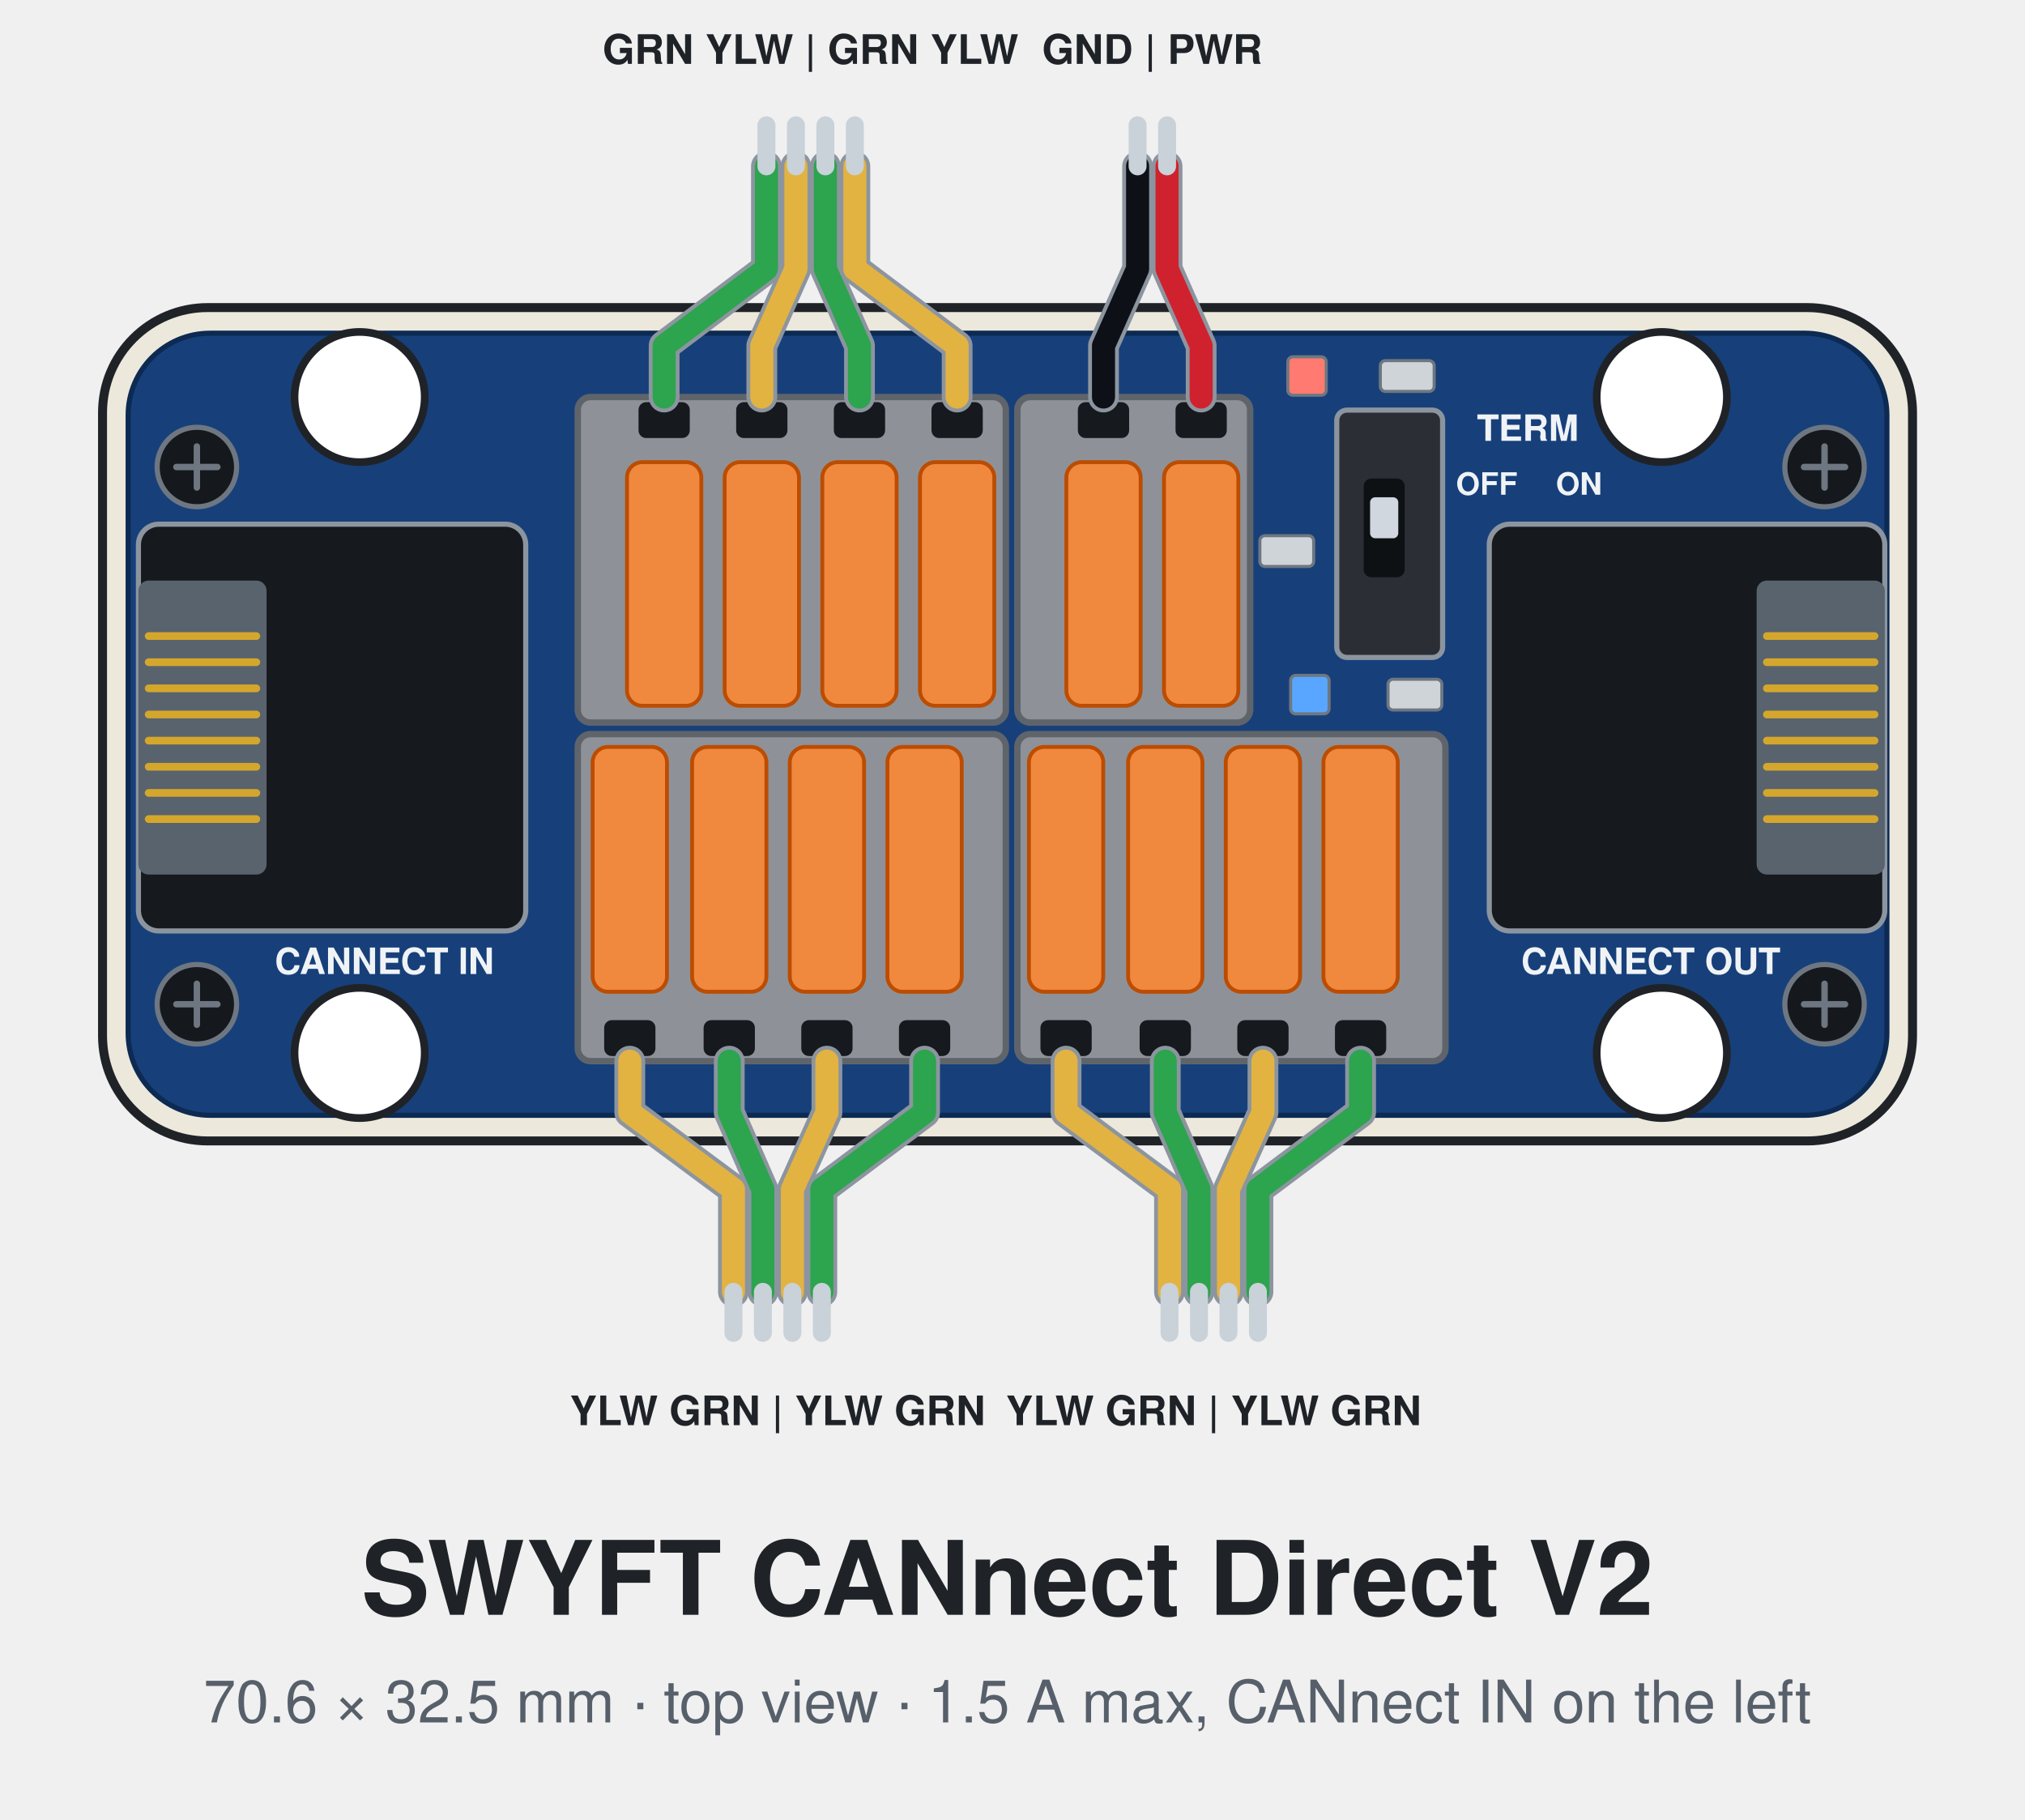
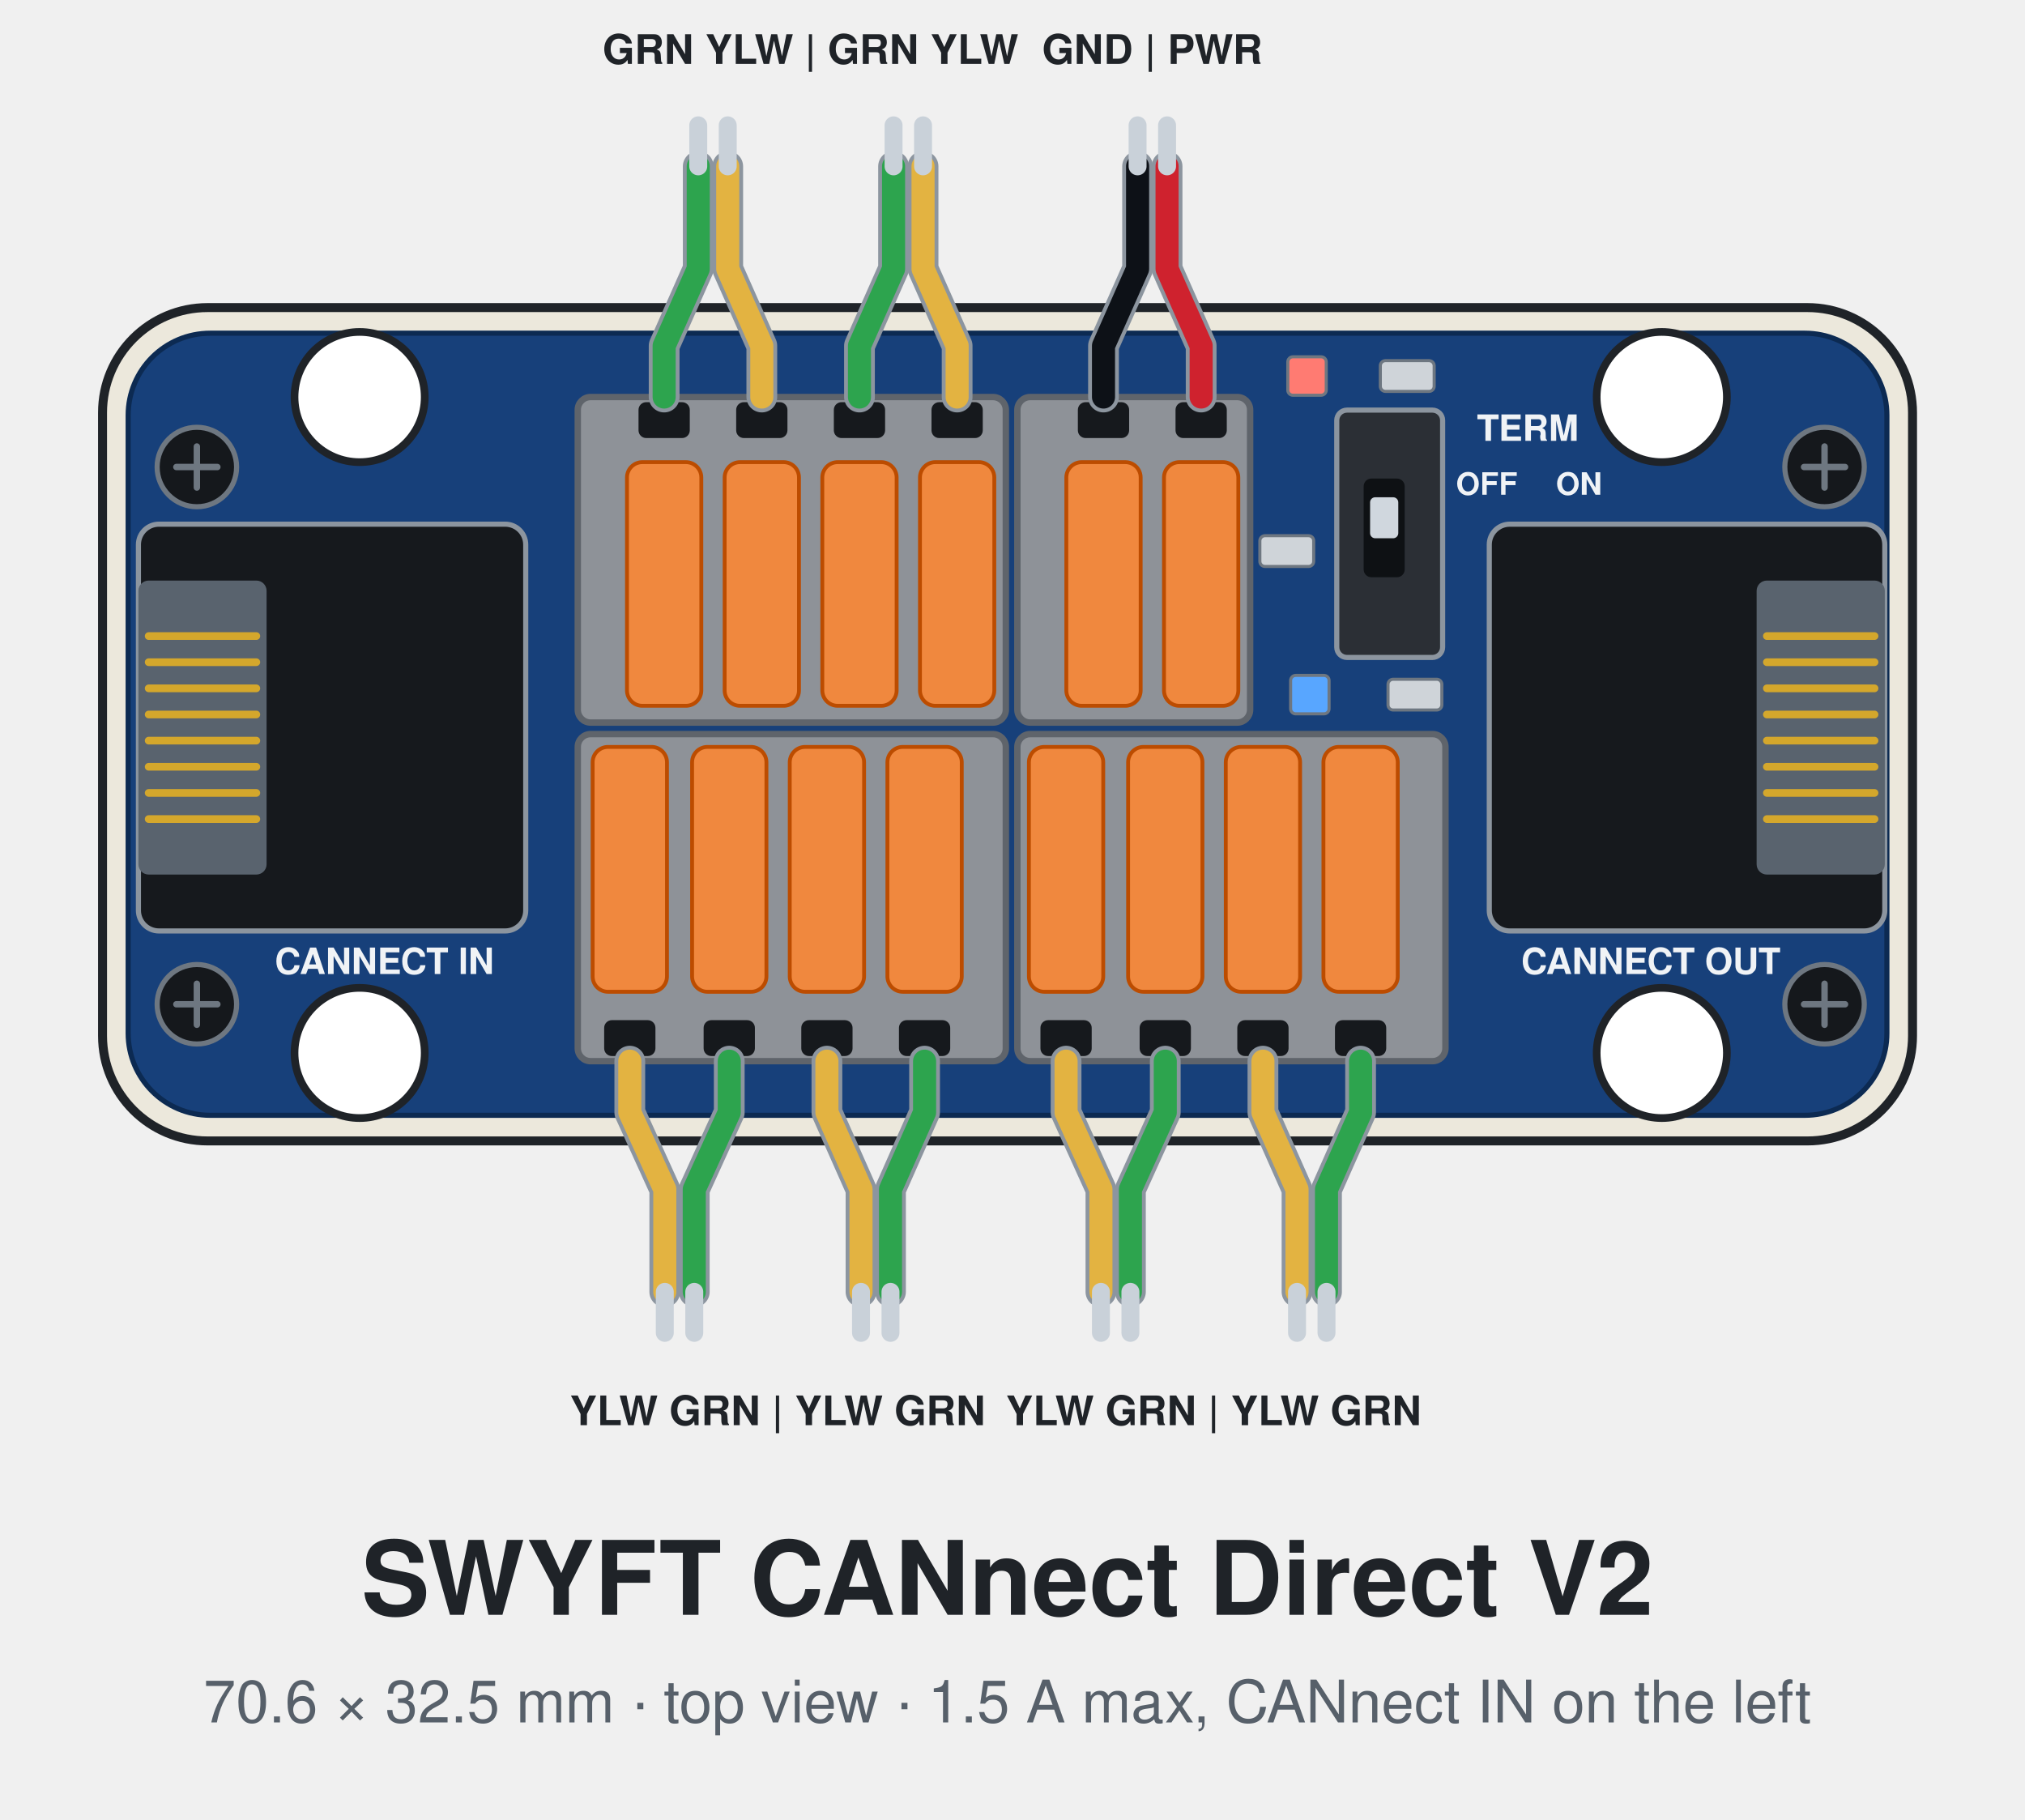
<svg xmlns="http://www.w3.org/2000/svg" viewBox="-4 -12 79 71" width="79mm" height="71mm" font-family="Helvetica, Arial, sans-serif">
  <rect x="0" y="0" width="70.612" height="32.512" rx="4.1" fill="#ece8dc" stroke="#1f2328" stroke-width="0.35" />
  <rect x="1" y="1" width="68.612" height="30.512" rx="3.2" fill="#17407a" stroke="#0c2a52" stroke-width="0.2" />
  <circle cx="10.03" cy="3.49" r="2.54" fill="#ffffff" stroke="#1f2328" stroke-width="0.3" />
  <circle cx="60.83" cy="3.49" r="2.54" fill="#ffffff" stroke="#1f2328" stroke-width="0.3" />
  <circle cx="10.03" cy="29.08" r="2.54" fill="#ffffff" stroke="#1f2328" stroke-width="0.3" />
  <circle cx="60.83" cy="29.08" r="2.54" fill="#ffffff" stroke="#1f2328" stroke-width="0.3" />
  <circle cx="3.68" cy="6.22" r="1.55" fill="#15181c" stroke="#6e7781" stroke-width="0.2" />
  <path d="M 2.88 6.22 L 4.48 6.22 M 3.68 5.42 L 3.68 7.02" fill="none" stroke="#6e7781" stroke-width="0.25" stroke-linejoin="round" stroke-linecap="round" />
  <circle cx="67.18" cy="6.22" r="1.55" fill="#15181c" stroke="#6e7781" stroke-width="0.2" />
  <path d="M 66.38 6.22 L 67.98 6.22 M 67.18 5.42 L 67.18 7.02" fill="none" stroke="#6e7781" stroke-width="0.25" stroke-linejoin="round" stroke-linecap="round" />
  <circle cx="3.68" cy="27.18" r="1.55" fill="#15181c" stroke="#6e7781" stroke-width="0.2" />
  <path d="M 2.88 27.18 L 4.48 27.18 M 3.68 26.38 L 3.68 27.98" fill="none" stroke="#6e7781" stroke-width="0.25" stroke-linejoin="round" stroke-linecap="round" />
  <circle cx="67.18" cy="27.18" r="1.55" fill="#15181c" stroke="#6e7781" stroke-width="0.2" />
  <path d="M 66.38 27.18 L 67.98 27.18 M 67.18 26.38 L 67.18 27.98" fill="none" stroke="#6e7781" stroke-width="0.25" stroke-linejoin="round" stroke-linecap="round" />
  <rect x="1.4" y="8.45" width="15.11" height="15.87" rx="0.8" fill="#16191d" stroke="#8c959f" stroke-width="0.2" />
  <rect x="1.4" y="10.65" width="5" height="11.47" rx="0.4" fill="#59636e" />
  <path d="M 1.8 12.815 L 6 12.815" fill="none" stroke="#d4a72c" stroke-width="0.3" stroke-linejoin="round" stroke-linecap="round" />
  <path d="M 1.8 13.835 L 6 13.835" fill="none" stroke="#d4a72c" stroke-width="0.3" stroke-linejoin="round" stroke-linecap="round" />
  <path d="M 1.8 14.855 L 6 14.855" fill="none" stroke="#d4a72c" stroke-width="0.3" stroke-linejoin="round" stroke-linecap="round" />
  <path d="M 1.8 15.875 L 6 15.875" fill="none" stroke="#d4a72c" stroke-width="0.3" stroke-linejoin="round" stroke-linecap="round" />
  <path d="M 1.8 16.895 L 6 16.895" fill="none" stroke="#d4a72c" stroke-width="0.3" stroke-linejoin="round" stroke-linecap="round" />
  <path d="M 1.8 17.915 L 6 17.915" fill="none" stroke="#d4a72c" stroke-width="0.3" stroke-linejoin="round" stroke-linecap="round" />
  <path d="M 1.8 18.935 L 6 18.935" fill="none" stroke="#d4a72c" stroke-width="0.3" stroke-linejoin="round" stroke-linecap="round" />
  <path d="M 1.8 19.955 L 6 19.955" fill="none" stroke="#d4a72c" stroke-width="0.3" stroke-linejoin="round" stroke-linecap="round" />
  <rect x="54.1" y="8.45" width="15.43" height="15.87" rx="0.8" fill="#16191d" stroke="#8c959f" stroke-width="0.2" />
  <rect x="64.53" y="10.65" width="5" height="11.47" rx="0.4" fill="#59636e" />
  <path d="M 64.93 12.815 L 69.13 12.815" fill="none" stroke="#d4a72c" stroke-width="0.3" stroke-linejoin="round" stroke-linecap="round" />
  <path d="M 64.93 13.835 L 69.13 13.835" fill="none" stroke="#d4a72c" stroke-width="0.3" stroke-linejoin="round" stroke-linecap="round" />
  <path d="M 64.93 14.855 L 69.13 14.855" fill="none" stroke="#d4a72c" stroke-width="0.3" stroke-linejoin="round" stroke-linecap="round" />
  <path d="M 64.93 15.875 L 69.13 15.875" fill="none" stroke="#d4a72c" stroke-width="0.3" stroke-linejoin="round" stroke-linecap="round" />
  <path d="M 64.93 16.895 L 69.13 16.895" fill="none" stroke="#d4a72c" stroke-width="0.3" stroke-linejoin="round" stroke-linecap="round" />
  <path d="M 64.93 17.915 L 69.13 17.915" fill="none" stroke="#d4a72c" stroke-width="0.3" stroke-linejoin="round" stroke-linecap="round" />
  <path d="M 64.93 18.935 L 69.13 18.935" fill="none" stroke="#d4a72c" stroke-width="0.3" stroke-linejoin="round" stroke-linecap="round" />
  <path d="M 64.93 19.955 L 69.13 19.955" fill="none" stroke="#d4a72c" stroke-width="0.3" stroke-linejoin="round" stroke-linecap="round" />
  <text x="11" y="26" font-size="1.4" fill="#f0f3f6" text-anchor="middle" font-weight="bold">CANNECT IN</text>
  <text x="60.4" y="26" font-size="1.4" fill="#f0f3f6" text-anchor="middle" font-weight="bold">CANNECT OUT</text>
  <rect x="18.54" y="3.49" width="16.7" height="12.7" rx="0.5" fill="#8e9298" stroke="#5f646b" stroke-width="0.25" />
  <rect x="20.46" y="6.03" width="2.9" height="9.506" rx="0.6" fill="#f0883e" stroke="#bc4c00" stroke-width="0.15" />
  <rect x="20.91" y="3.69" width="2" height="1.4" rx="0.3" fill="#16191d" />
  <rect x="24.27" y="6.03" width="2.9" height="9.506" rx="0.6" fill="#f0883e" stroke="#bc4c00" stroke-width="0.15" />
  <rect x="24.72" y="3.69" width="2" height="1.4" rx="0.3" fill="#16191d" />
  <rect x="28.08" y="6.03" width="2.9" height="9.506" rx="0.6" fill="#f0883e" stroke="#bc4c00" stroke-width="0.15" />
  <rect x="28.53" y="3.69" width="2" height="1.4" rx="0.3" fill="#16191d" />
  <rect x="31.89" y="6.03" width="2.9" height="9.506" rx="0.6" fill="#f0883e" stroke="#bc4c00" stroke-width="0.15" />
  <rect x="32.34" y="3.69" width="2" height="1.4" rx="0.3" fill="#16191d" />
  <rect x="35.69" y="3.49" width="9.08" height="12.7" rx="0.5" fill="#8e9298" stroke="#5f646b" stroke-width="0.25" />
  <rect x="37.6" y="6.03" width="2.9" height="9.506" rx="0.6" fill="#f0883e" stroke="#bc4c00" stroke-width="0.15" />
  <rect x="38.05" y="3.69" width="2" height="1.4" rx="0.3" fill="#16191d" />
  <rect x="41.41" y="6.03" width="2.9" height="9.506" rx="0.6" fill="#f0883e" stroke="#bc4c00" stroke-width="0.15" />
  <rect x="41.86" y="3.69" width="2" height="1.4" rx="0.3" fill="#16191d" />
  <rect x="18.54" y="16.64" width="16.7" height="12.76" rx="0.5" fill="#8e9298" stroke="#5f646b" stroke-width="0.25" />
  <rect x="19.12" y="17.14" width="2.9" height="9.553" rx="0.6" fill="#f0883e" stroke="#bc4c00" stroke-width="0.15" />
  <rect x="19.57" y="27.8" width="2" height="1.4" rx="0.3" fill="#16191d" />
  <rect x="23" y="17.14" width="2.9" height="9.553" rx="0.6" fill="#f0883e" stroke="#bc4c00" stroke-width="0.15" />
  <rect x="23.45" y="27.8" width="2" height="1.4" rx="0.3" fill="#16191d" />
  <rect x="26.81" y="17.14" width="2.9" height="9.553" rx="0.6" fill="#f0883e" stroke="#bc4c00" stroke-width="0.15" />
  <rect x="27.26" y="27.8" width="2" height="1.4" rx="0.3" fill="#16191d" />
  <rect x="30.62" y="17.14" width="2.9" height="9.553" rx="0.6" fill="#f0883e" stroke="#bc4c00" stroke-width="0.15" />
  <rect x="31.07" y="27.8" width="2" height="1.4" rx="0.3" fill="#16191d" />
  <rect x="35.69" y="16.64" width="16.7" height="12.76" rx="0.5" fill="#8e9298" stroke="#5f646b" stroke-width="0.25" />
  <rect x="36.14" y="17.14" width="2.9" height="9.553" rx="0.6" fill="#f0883e" stroke="#bc4c00" stroke-width="0.15" />
  <rect x="36.59" y="27.8" width="2" height="1.4" rx="0.3" fill="#16191d" />
  <rect x="40.01" y="17.14" width="2.9" height="9.553" rx="0.6" fill="#f0883e" stroke="#bc4c00" stroke-width="0.15" />
  <rect x="40.46" y="27.8" width="2" height="1.4" rx="0.3" fill="#16191d" />
  <rect x="43.82" y="17.14" width="2.9" height="9.553" rx="0.6" fill="#f0883e" stroke="#bc4c00" stroke-width="0.15" />
  <rect x="44.27" y="27.8" width="2" height="1.4" rx="0.3" fill="#16191d" />
  <rect x="47.63" y="17.14" width="2.9" height="9.553" rx="0.6" fill="#f0883e" stroke="#bc4c00" stroke-width="0.15" />
  <rect x="48.08" y="27.8" width="2" height="1.4" rx="0.3" fill="#16191d" />
  <rect x="48.15" y="4" width="4.13" height="9.65" rx="0.4" fill="#2b2f35" stroke="#8c959f" stroke-width="0.2" />
  <rect x="49.2" y="6.67" width="1.6" height="3.85" rx="0.3" fill="#0e1114" />
  <rect x="49.45" y="7.4" width="1.1" height="1.6" rx="0.2" fill="#d0d7de" />
  <rect x="46.24" y="1.92" width="1.5" height="1.5" rx="0.2" fill="#ff7b72" stroke="#6e7781" stroke-width="0.12" />
  <rect x="49.85" y="2.07" width="2.1" height="1.2" rx="0.2" fill="#cfd4d9" stroke="#6e7781" stroke-width="0.12" />
  <rect x="45.15" y="8.9" width="2.1" height="1.2" rx="0.2" fill="#cfd4d9" stroke="#6e7781" stroke-width="0.12" />
  <rect x="46.35" y="14.35" width="1.5" height="1.5" rx="0.2" fill="#58a6ff" stroke="#6e7781" stroke-width="0.12" />
  <rect x="50.15" y="14.5" width="2.1" height="1.2" rx="0.2" fill="#cfd4d9" stroke="#6e7781" stroke-width="0.12" />
  <text x="55.6" y="5.2" font-size="1.4" fill="#f0f3f6" text-anchor="middle" font-weight="bold">TERM</text>
  <text x="54" y="7.3" font-size="1.2" fill="#f0f3f6" text-anchor="middle" font-weight="bold">OFF</text>
  <text x="57.6" y="7.3" font-size="1.2" fill="#f0f3f6" text-anchor="middle" font-weight="bold">ON</text>
  <path d="M 39.05 3.49 L 39.05 1.49 L 40.38 -1.51 L 40.38 -5.51" fill="none" stroke="#8c959f" stroke-width="1.2" stroke-linejoin="round" stroke-linecap="round" />
  <path d="M 39.05 3.49 L 39.05 1.49 L 40.38 -1.51 L 40.38 -5.51" fill="none" stroke="#0d1117" stroke-width="0.9" stroke-linejoin="round" stroke-linecap="round" />
  <path d="M 40.38 -5.51 L 40.38 -7.11" fill="none" stroke="#c9d1d9" stroke-width="0.7" stroke-linejoin="round" stroke-linecap="round" />
  <path d="M 42.86 3.49 L 42.86 1.49 L 41.53 -1.51 L 41.53 -5.51" fill="none" stroke="#8c959f" stroke-width="1.2" stroke-linejoin="round" stroke-linecap="round" />
  <path d="M 42.86 3.49 L 42.86 1.49 L 41.53 -1.51 L 41.53 -5.51" fill="none" stroke="#cf222e" stroke-width="0.9" stroke-linejoin="round" stroke-linecap="round" />
  <path d="M 41.53 -5.51 L 41.53 -7.11" fill="none" stroke="#c9d1d9" stroke-width="0.7" stroke-linejoin="round" stroke-linecap="round" />
-   <path d="M 21.91 3.49 L 21.91 1.49 L 25.9 -1.51 L 25.9 -5.51" fill="none" stroke="#8c959f" stroke-width="1.2" stroke-linejoin="round" stroke-linecap="round" />
-   <path d="M 21.91 3.49 L 21.91 1.49 L 25.9 -1.51 L 25.9 -5.51" fill="none" stroke="#2da44e" stroke-width="0.9" stroke-linejoin="round" stroke-linecap="round" />
-   <path d="M 25.9 -5.51 L 25.9 -7.11" fill="none" stroke="#c9d1d9" stroke-width="0.7" stroke-linejoin="round" stroke-linecap="round" />
-   <path d="M 25.72 3.49 L 25.72 1.49 L 27.05 -1.51 L 27.05 -5.51" fill="none" stroke="#8c959f" stroke-width="1.2" stroke-linejoin="round" stroke-linecap="round" />
-   <path d="M 25.72 3.49 L 25.72 1.49 L 27.05 -1.51 L 27.05 -5.51" fill="none" stroke="#e3b341" stroke-width="0.9" stroke-linejoin="round" stroke-linecap="round" />
-   <path d="M 27.05 -5.51 L 27.05 -7.11" fill="none" stroke="#c9d1d9" stroke-width="0.7" stroke-linejoin="round" stroke-linecap="round" />
-   <path d="M 29.53 3.49 L 29.53 1.49 L 28.2 -1.51 L 28.2 -5.51" fill="none" stroke="#8c959f" stroke-width="1.2" stroke-linejoin="round" stroke-linecap="round" />
-   <path d="M 29.53 3.49 L 29.53 1.49 L 28.2 -1.51 L 28.2 -5.51" fill="none" stroke="#2da44e" stroke-width="0.9" stroke-linejoin="round" stroke-linecap="round" />
-   <path d="M 28.2 -5.51 L 28.2 -7.11" fill="none" stroke="#c9d1d9" stroke-width="0.7" stroke-linejoin="round" stroke-linecap="round" />
-   <path d="M 33.34 3.49 L 33.34 1.49 L 29.35 -1.51 L 29.35 -5.51" fill="none" stroke="#8c959f" stroke-width="1.2" stroke-linejoin="round" stroke-linecap="round" />
-   <path d="M 33.34 3.49 L 33.34 1.49 L 29.35 -1.51 L 29.35 -5.51" fill="none" stroke="#e3b341" stroke-width="0.9" stroke-linejoin="round" stroke-linecap="round" />
-   <path d="M 29.35 -5.51 L 29.35 -7.11" fill="none" stroke="#c9d1d9" stroke-width="0.7" stroke-linejoin="round" stroke-linecap="round" />
-   <path d="M 20.57 29.4 L 20.57 31.4 L 24.613 34.4 L 24.613 38.4" fill="none" stroke="#8c959f" stroke-width="1.2" stroke-linejoin="round" stroke-linecap="round" />
-   <path d="M 20.57 29.4 L 20.57 31.4 L 24.613 34.4 L 24.613 38.4" fill="none" stroke="#e3b341" stroke-width="0.9" stroke-linejoin="round" stroke-linecap="round" />
-   <path d="M 24.613 38.4 L 24.613 40" fill="none" stroke="#c9d1d9" stroke-width="0.7" stroke-linejoin="round" stroke-linecap="round" />
-   <path d="M 24.45 29.4 L 24.45 31.4 L 25.762 34.4 L 25.762 38.4" fill="none" stroke="#8c959f" stroke-width="1.2" stroke-linejoin="round" stroke-linecap="round" />
-   <path d="M 24.45 29.4 L 24.45 31.4 L 25.762 34.4 L 25.762 38.4" fill="none" stroke="#2da44e" stroke-width="0.9" stroke-linejoin="round" stroke-linecap="round" />
-   <path d="M 25.762 38.4 L 25.762 40" fill="none" stroke="#c9d1d9" stroke-width="0.7" stroke-linejoin="round" stroke-linecap="round" />
-   <path d="M 28.26 29.4 L 28.26 31.4 L 26.913 34.4 L 26.913 38.4" fill="none" stroke="#8c959f" stroke-width="1.2" stroke-linejoin="round" stroke-linecap="round" />
-   <path d="M 28.26 29.4 L 28.26 31.4 L 26.913 34.4 L 26.913 38.4" fill="none" stroke="#e3b341" stroke-width="0.9" stroke-linejoin="round" stroke-linecap="round" />
-   <path d="M 26.913 38.4 L 26.913 40" fill="none" stroke="#c9d1d9" stroke-width="0.7" stroke-linejoin="round" stroke-linecap="round" />
-   <path d="M 32.07 29.4 L 32.07 31.4 L 28.062 34.4 L 28.062 38.4" fill="none" stroke="#8c959f" stroke-width="1.2" stroke-linejoin="round" stroke-linecap="round" />
-   <path d="M 32.07 29.4 L 32.07 31.4 L 28.062 34.4 L 28.062 38.4" fill="none" stroke="#2da44e" stroke-width="0.9" stroke-linejoin="round" stroke-linecap="round" />
-   <path d="M 28.062 38.4 L 28.062 40" fill="none" stroke="#c9d1d9" stroke-width="0.7" stroke-linejoin="round" stroke-linecap="round" />
-   <path d="M 37.59 29.4 L 37.59 31.4 L 41.625 34.4 L 41.625 38.4" fill="none" stroke="#8c959f" stroke-width="1.2" stroke-linejoin="round" stroke-linecap="round" />
-   <path d="M 37.59 29.4 L 37.59 31.4 L 41.625 34.4 L 41.625 38.4" fill="none" stroke="#e3b341" stroke-width="0.9" stroke-linejoin="round" stroke-linecap="round" />
-   <path d="M 41.625 38.4 L 41.625 40" fill="none" stroke="#c9d1d9" stroke-width="0.7" stroke-linejoin="round" stroke-linecap="round" />
-   <path d="M 41.46 29.4 L 41.46 31.4 L 42.775 34.4 L 42.775 38.4" fill="none" stroke="#8c959f" stroke-width="1.2" stroke-linejoin="round" stroke-linecap="round" />
-   <path d="M 41.46 29.4 L 41.46 31.4 L 42.775 34.4 L 42.775 38.4" fill="none" stroke="#2da44e" stroke-width="0.9" stroke-linejoin="round" stroke-linecap="round" />
-   <path d="M 42.775 38.4 L 42.775 40" fill="none" stroke="#c9d1d9" stroke-width="0.7" stroke-linejoin="round" stroke-linecap="round" />
-   <path d="M 45.27 29.4 L 45.27 31.4 L 43.925 34.4 L 43.925 38.4" fill="none" stroke="#8c959f" stroke-width="1.2" stroke-linejoin="round" stroke-linecap="round" />
-   <path d="M 45.27 29.4 L 45.27 31.4 L 43.925 34.4 L 43.925 38.4" fill="none" stroke="#e3b341" stroke-width="0.9" stroke-linejoin="round" stroke-linecap="round" />
-   <path d="M 43.925 38.4 L 43.925 40" fill="none" stroke="#c9d1d9" stroke-width="0.7" stroke-linejoin="round" stroke-linecap="round" />
-   <path d="M 49.08 29.4 L 49.08 31.4 L 45.075 34.4 L 45.075 38.4" fill="none" stroke="#8c959f" stroke-width="1.2" stroke-linejoin="round" stroke-linecap="round" />
-   <path d="M 49.08 29.4 L 49.08 31.4 L 45.075 34.4 L 45.075 38.4" fill="none" stroke="#2da44e" stroke-width="0.9" stroke-linejoin="round" stroke-linecap="round" />
-   <path d="M 45.075 38.4 L 45.075 40" fill="none" stroke="#c9d1d9" stroke-width="0.7" stroke-linejoin="round" stroke-linecap="round" />
+   <path d="M 21.91 3.49 L 21.91 1.49 L 23.24 -1.51 L 23.24 -5.51" fill="none" stroke="#8c959f" stroke-width="1.2" stroke-linejoin="round" stroke-linecap="round" />
+   <path d="M 21.91 3.49 L 21.91 1.49 L 23.24 -1.51 L 23.24 -5.51" fill="none" stroke="#2da44e" stroke-width="0.9" stroke-linejoin="round" stroke-linecap="round" />
+   <path d="M 23.24 -5.51 L 23.24 -7.11" fill="none" stroke="#c9d1d9" stroke-width="0.7" stroke-linejoin="round" stroke-linecap="round" />
+   <path d="M 25.72 3.49 L 25.72 1.49 L 24.39 -1.51 L 24.39 -5.51" fill="none" stroke="#8c959f" stroke-width="1.2" stroke-linejoin="round" stroke-linecap="round" />
+   <path d="M 25.72 3.49 L 25.72 1.49 L 24.39 -1.51 L 24.39 -5.51" fill="none" stroke="#e3b341" stroke-width="0.9" stroke-linejoin="round" stroke-linecap="round" />
+   <path d="M 24.39 -5.51 L 24.39 -7.11" fill="none" stroke="#c9d1d9" stroke-width="0.7" stroke-linejoin="round" stroke-linecap="round" />
+   <path d="M 29.53 3.49 L 29.53 1.49 L 30.86 -1.51 L 30.86 -5.51" fill="none" stroke="#8c959f" stroke-width="1.2" stroke-linejoin="round" stroke-linecap="round" />
+   <path d="M 29.53 3.49 L 29.53 1.49 L 30.86 -1.51 L 30.86 -5.51" fill="none" stroke="#2da44e" stroke-width="0.9" stroke-linejoin="round" stroke-linecap="round" />
+   <path d="M 30.86 -5.51 L 30.86 -7.11" fill="none" stroke="#c9d1d9" stroke-width="0.7" stroke-linejoin="round" stroke-linecap="round" />
+   <path d="M 33.34 3.49 L 33.34 1.49 L 32.01 -1.51 L 32.01 -5.51" fill="none" stroke="#8c959f" stroke-width="1.2" stroke-linejoin="round" stroke-linecap="round" />
+   <path d="M 33.34 3.49 L 33.34 1.49 L 32.01 -1.51 L 32.01 -5.51" fill="none" stroke="#e3b341" stroke-width="0.9" stroke-linejoin="round" stroke-linecap="round" />
+   <path d="M 32.01 -5.51 L 32.01 -7.11" fill="none" stroke="#c9d1d9" stroke-width="0.7" stroke-linejoin="round" stroke-linecap="round" />
+   <path d="M 20.57 29.4 L 20.57 31.4 L 21.935 34.4 L 21.935 38.4" fill="none" stroke="#8c959f" stroke-width="1.2" stroke-linejoin="round" stroke-linecap="round" />
+   <path d="M 20.57 29.4 L 20.57 31.4 L 21.935 34.4 L 21.935 38.4" fill="none" stroke="#e3b341" stroke-width="0.9" stroke-linejoin="round" stroke-linecap="round" />
+   <path d="M 21.935 38.4 L 21.935 40" fill="none" stroke="#c9d1d9" stroke-width="0.7" stroke-linejoin="round" stroke-linecap="round" />
+   <path d="M 24.45 29.4 L 24.45 31.4 L 23.085 34.4 L 23.085 38.4" fill="none" stroke="#8c959f" stroke-width="1.2" stroke-linejoin="round" stroke-linecap="round" />
+   <path d="M 24.45 29.4 L 24.45 31.4 L 23.085 34.4 L 23.085 38.4" fill="none" stroke="#2da44e" stroke-width="0.9" stroke-linejoin="round" stroke-linecap="round" />
+   <path d="M 23.085 38.4 L 23.085 40" fill="none" stroke="#c9d1d9" stroke-width="0.7" stroke-linejoin="round" stroke-linecap="round" />
+   <path d="M 28.26 29.4 L 28.26 31.4 L 29.59 34.4 L 29.59 38.4" fill="none" stroke="#8c959f" stroke-width="1.2" stroke-linejoin="round" stroke-linecap="round" />
+   <path d="M 28.26 29.4 L 28.26 31.4 L 29.59 34.4 L 29.59 38.4" fill="none" stroke="#e3b341" stroke-width="0.9" stroke-linejoin="round" stroke-linecap="round" />
+   <path d="M 29.59 38.4 L 29.59 40" fill="none" stroke="#c9d1d9" stroke-width="0.7" stroke-linejoin="round" stroke-linecap="round" />
+   <path d="M 32.07 29.4 L 32.07 31.4 L 30.74 34.4 L 30.74 38.4" fill="none" stroke="#8c959f" stroke-width="1.2" stroke-linejoin="round" stroke-linecap="round" />
+   <path d="M 32.07 29.4 L 32.07 31.4 L 30.74 34.4 L 30.74 38.4" fill="none" stroke="#2da44e" stroke-width="0.9" stroke-linejoin="round" stroke-linecap="round" />
+   <path d="M 30.74 38.4 L 30.74 40" fill="none" stroke="#c9d1d9" stroke-width="0.7" stroke-linejoin="round" stroke-linecap="round" />
+   <path d="M 37.59 29.4 L 37.59 31.4 L 38.95 34.4 L 38.95 38.4" fill="none" stroke="#8c959f" stroke-width="1.2" stroke-linejoin="round" stroke-linecap="round" />
+   <path d="M 37.59 29.4 L 37.59 31.4 L 38.95 34.4 L 38.95 38.4" fill="none" stroke="#e3b341" stroke-width="0.9" stroke-linejoin="round" stroke-linecap="round" />
+   <path d="M 38.95 38.4 L 38.95 40" fill="none" stroke="#c9d1d9" stroke-width="0.7" stroke-linejoin="round" stroke-linecap="round" />
+   <path d="M 41.46 29.4 L 41.46 31.4 L 40.1 34.4 L 40.1 38.4" fill="none" stroke="#8c959f" stroke-width="1.2" stroke-linejoin="round" stroke-linecap="round" />
+   <path d="M 41.46 29.4 L 41.46 31.4 L 40.1 34.4 L 40.1 38.4" fill="none" stroke="#2da44e" stroke-width="0.9" stroke-linejoin="round" stroke-linecap="round" />
+   <path d="M 40.1 38.4 L 40.1 40" fill="none" stroke="#c9d1d9" stroke-width="0.7" stroke-linejoin="round" stroke-linecap="round" />
+   <path d="M 45.27 29.4 L 45.27 31.4 L 46.6 34.4 L 46.6 38.4" fill="none" stroke="#8c959f" stroke-width="1.2" stroke-linejoin="round" stroke-linecap="round" />
+   <path d="M 45.27 29.4 L 45.27 31.4 L 46.6 34.4 L 46.6 38.4" fill="none" stroke="#e3b341" stroke-width="0.9" stroke-linejoin="round" stroke-linecap="round" />
+   <path d="M 46.6 38.4 L 46.6 40" fill="none" stroke="#c9d1d9" stroke-width="0.7" stroke-linejoin="round" stroke-linecap="round" />
+   <path d="M 49.08 29.4 L 49.08 31.4 L 47.75 34.4 L 47.75 38.4" fill="none" stroke="#8c959f" stroke-width="1.2" stroke-linejoin="round" stroke-linecap="round" />
+   <path d="M 49.08 29.4 L 49.08 31.4 L 47.75 34.4 L 47.75 38.4" fill="none" stroke="#2da44e" stroke-width="0.9" stroke-linejoin="round" stroke-linecap="round" />
+   <path d="M 47.75 38.4 L 47.75 40" fill="none" stroke="#c9d1d9" stroke-width="0.7" stroke-linejoin="round" stroke-linecap="round" />
  <g class="lead-labels">
    <text x="40.955" y="-9.51" font-size="1.6" fill="#1f2328" text-anchor="middle" font-weight="bold">GND | PWR</text>
    <text x="27.625" y="-9.51" font-size="1.6" fill="#1f2328" text-anchor="middle" font-weight="bold">GRN YLW | GRN YLW</text>
    <text x="26.337" y="43.6" font-size="1.6" fill="#1f2328" text-anchor="middle" font-weight="bold">YLW GRN | YLW GRN</text>
    <text x="43.35" y="43.6" font-size="1.6" fill="#1f2328" text-anchor="middle" font-weight="bold">YLW GRN | YLW GRN</text>
  </g>
  <g class="caption">
    <text x="35.3" y="51" font-size="4" fill="#1f2328" text-anchor="middle" font-weight="bold">SWYFT CANnect Direct V2</text>
    <text x="35.3" y="55.2" font-size="2.3" fill="#57606a" text-anchor="middle">70.6 × 32.5 mm · top view · 1.5 A max, CANnect IN on the left</text>
  </g>
  <g id="anchors">
    <circle class="anchor" id="anchor-power" data-kind="power" cx="40.95" cy="-7.11" r="1" fill="none" />
-     <circle class="anchor" id="anchor-can" data-kind="can" cx="27.62" cy="-7.11" r="1" fill="none" />
-     <circle class="anchor" id="anchor-can_b" data-kind="can" cx="26.34" cy="40" r="1" fill="none" />
-     <circle class="anchor" id="anchor-can_c" data-kind="can" cx="43.35" cy="40" r="1" fill="none" />
+     <circle class="anchor" id="anchor-can_a" data-kind="can" cx="23.81" cy="-7.11" r="1" fill="none" />
+     <circle class="anchor" id="anchor-can_b" data-kind="can" cx="31.44" cy="-7.11" r="1" fill="none" />
+     <circle class="anchor" id="anchor-can_c" data-kind="can" cx="22.51" cy="40" r="1" fill="none" />
+     <circle class="anchor" id="anchor-can_d" data-kind="can" cx="30.16" cy="40" r="1" fill="none" />
+     <circle class="anchor" id="anchor-can_e" data-kind="can" cx="39.53" cy="40" r="1" fill="none" />
+     <circle class="anchor" id="anchor-can_f" data-kind="can" cx="47.17" cy="40" r="1" fill="none" />
    <circle class="anchor" id="anchor-ethernet" data-kind="ethernet" cx="1.4" cy="16.38" r="1" fill="none" />
    <circle class="anchor" id="anchor-ethernet_out" data-kind="ethernet" cx="69.53" cy="16.38" r="1" fill="none" />
  </g>
</svg>
